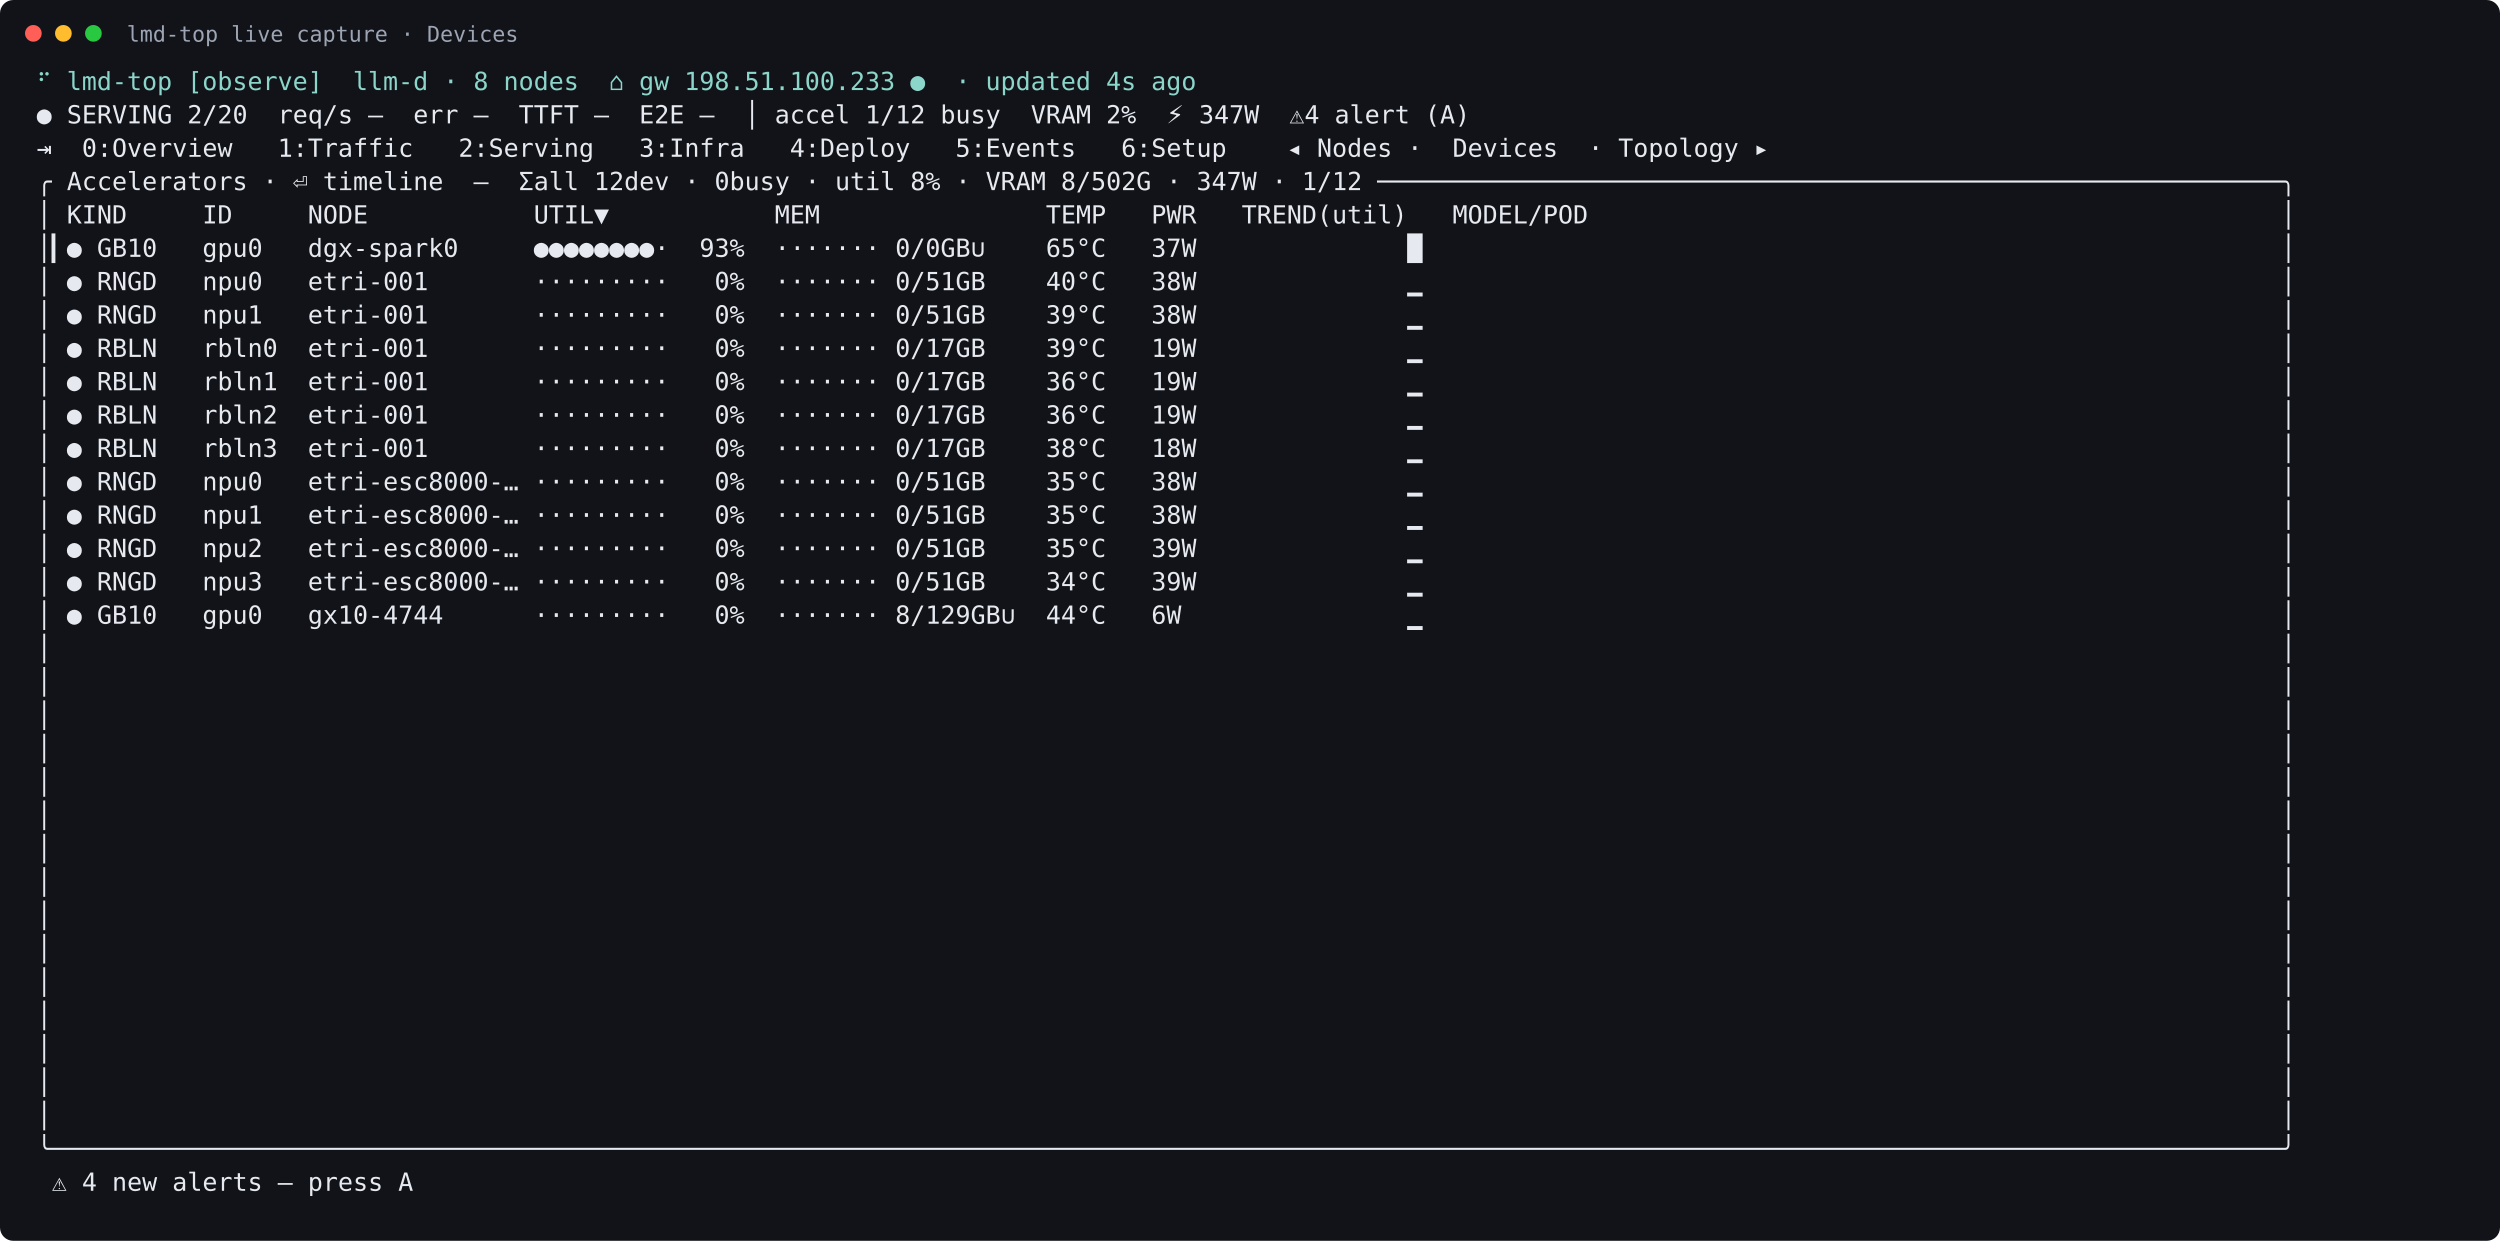
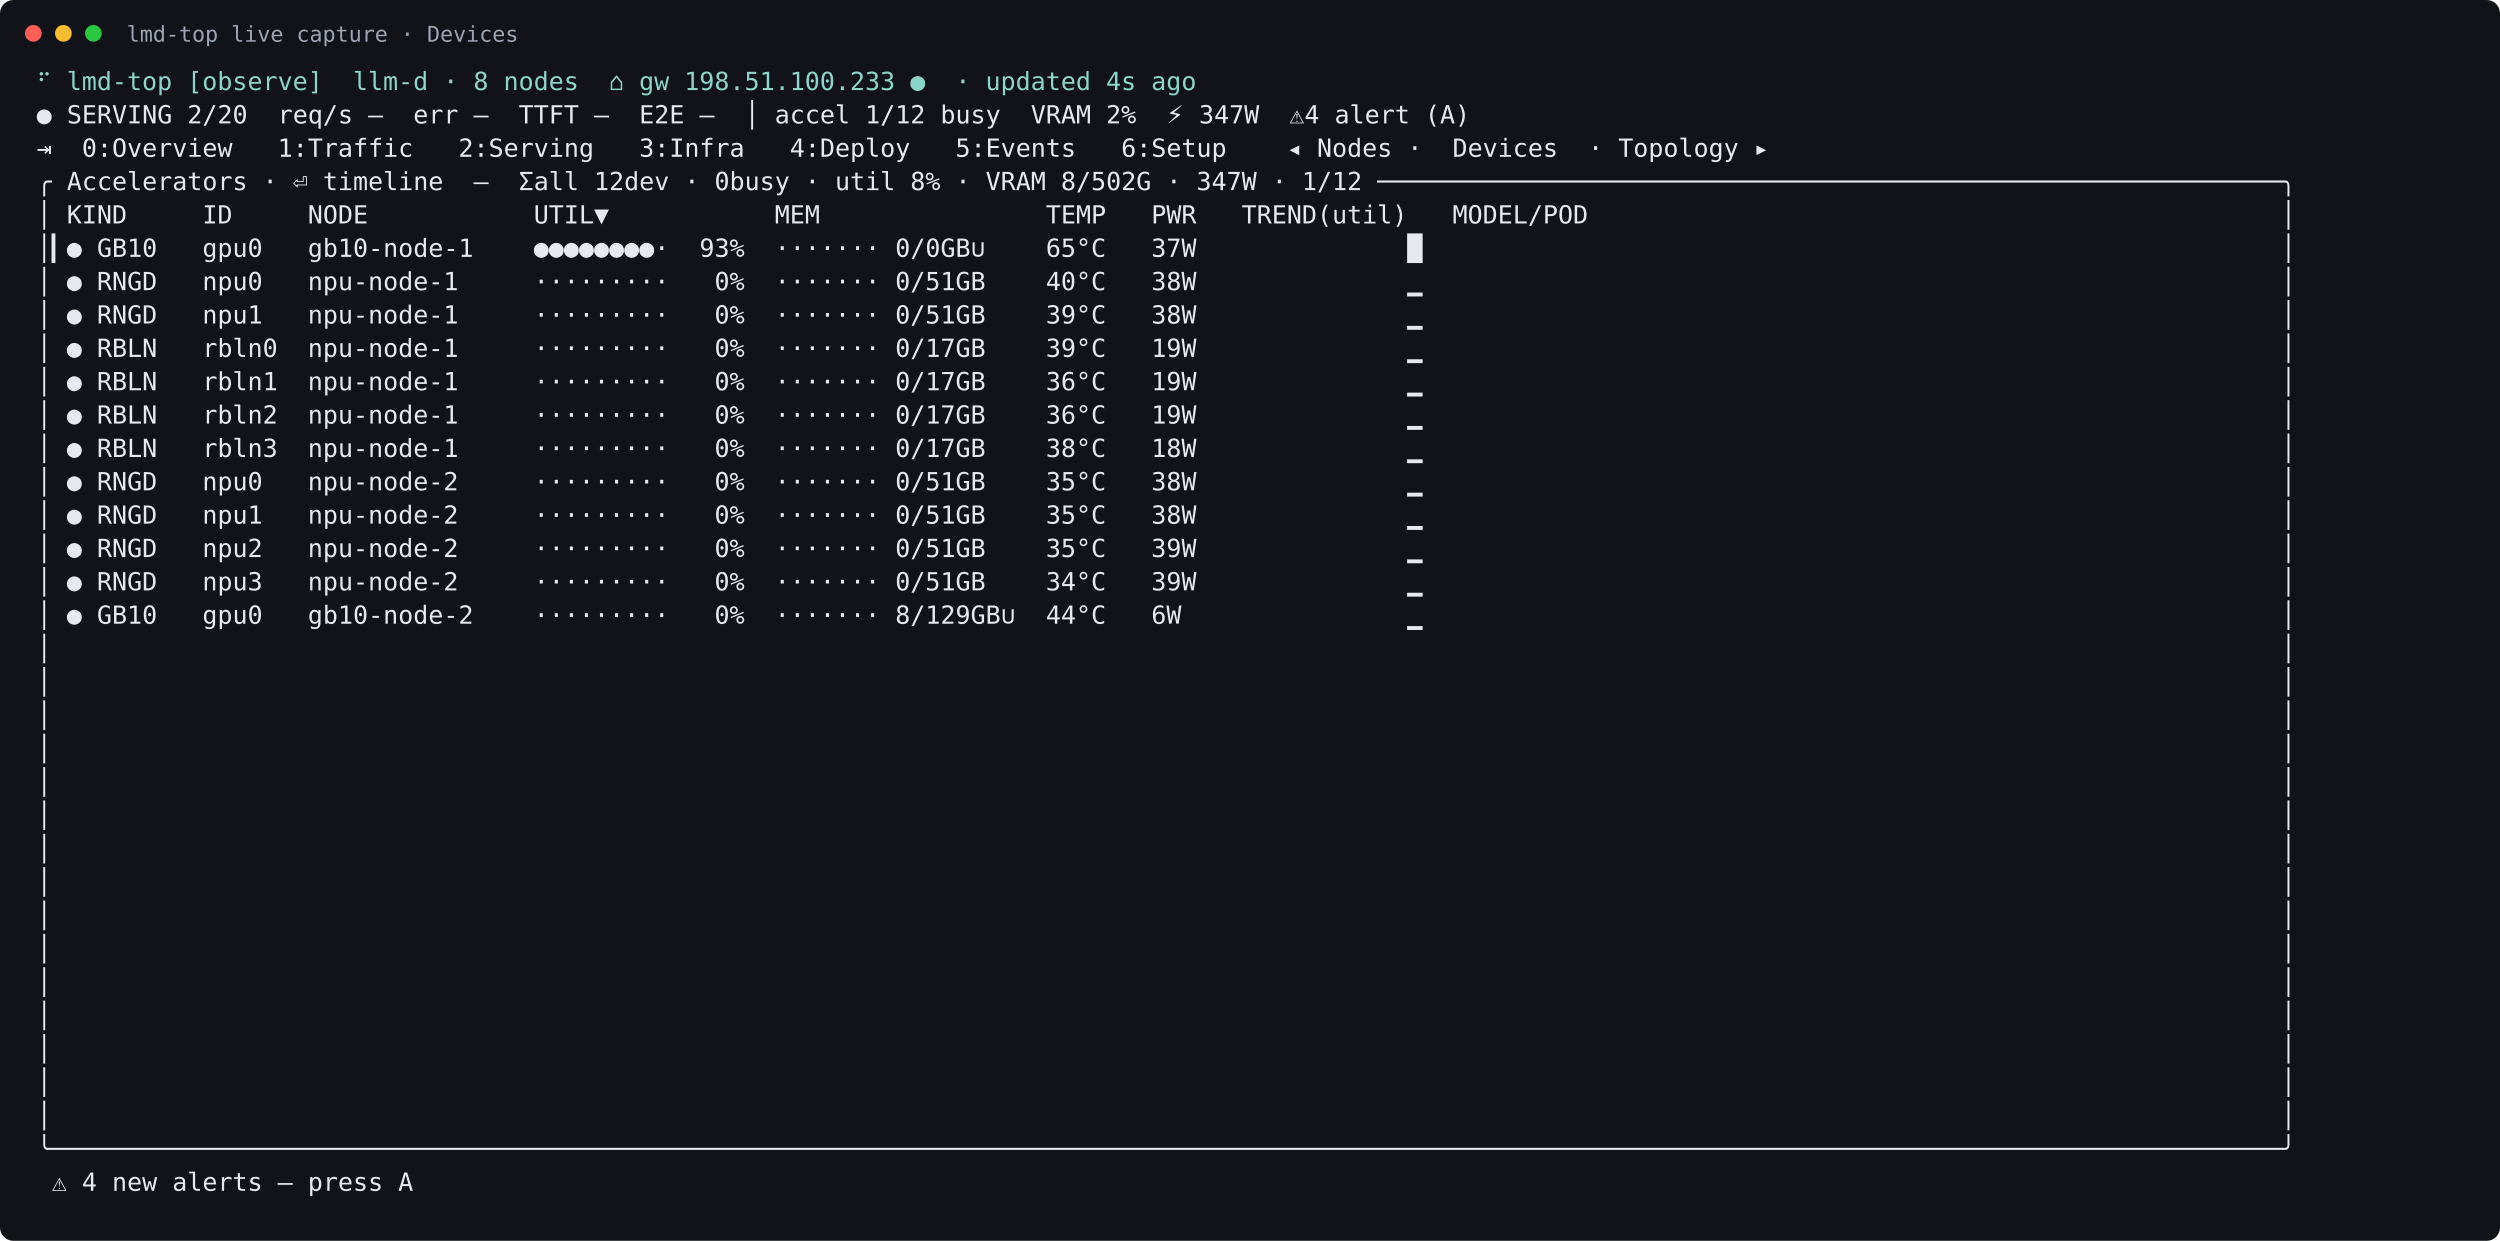
<svg xmlns="http://www.w3.org/2000/svg" width="1499" height="744" viewBox="0 0 1499 744">
  <rect width="100%" height="100%" rx="8" fill="#111318" />
  <circle cx="20" cy="20" r="5" fill="#ff5f57" />
  <circle cx="38" cy="20" r="5" fill="#febc2e" />
  <circle cx="56" cy="20" r="5" fill="#28c840" />
  <text x="76" y="25" fill="#9da5b4" font-family="DejaVu Sans Mono, monospace" font-size="13">lmd-top live capture · Devices</text>
  <text xml:space="preserve" x="22" y="54" fill="#e6e9ef" font-family="DejaVu Sans Mono, monospace" font-size="15">
    <tspan x="22" dy="0" fill="#8bd5ca">⠋ lmd-top [observe]  llm-d · 8 nodes  ⌂ gw 198.51.100.233 ●  · updated 4s ago</tspan>
    <tspan x="22" dy="20">● SERVING 2/20  req/s –  err –  TTFT –  E2E –  │ accel 1/12 busy  VRAM 2%  ⚡ 347W  ⚠4 alert (A)</tspan>
    <tspan x="22" dy="20">⇥  0:Overview   1:Traffic   2:Serving   3:Infra   4:Deploy   5:Events   6:Setup    ◂ Nodes ·  Devices  · Topology ▸</tspan>
    <tspan x="22" dy="20">╭ Accelerators · ⏎ timeline  —  Σall 12dev · 0busy · util 8% · VRAM 8/502G · 347W · 1/12 ────────────────────────────────────────────────────────────╮</tspan>
    <tspan x="22" dy="20">│ KIND     ID     NODE           UTIL▼           MEM               TEMP   PWR   TREND(util)   MODEL/POD                                              │</tspan>
-     <tspan x="22" dy="20">│▎● GB10   gpu0   dgx-spark0     ●●●●●●●●·  93%  ······· 0/0GB∪    65°C   37W              █                                                         │</tspan>
-     <tspan x="22" dy="20">│ ● RNGD   npu0   etri-001       ·········   0%  ······· 0/51GB    40°C   38W              ▁                                                         │</tspan>
-     <tspan x="22" dy="20">│ ● RNGD   npu1   etri-001       ·········   0%  ······· 0/51GB    39°C   38W              ▁                                                         │</tspan>
-     <tspan x="22" dy="20">│ ● RBLN   rbln0  etri-001       ·········   0%  ······· 0/17GB    39°C   19W              ▁                                                         │</tspan>
-     <tspan x="22" dy="20">│ ● RBLN   rbln1  etri-001       ·········   0%  ······· 0/17GB    36°C   19W              ▁                                                         │</tspan>
-     <tspan x="22" dy="20">│ ● RBLN   rbln2  etri-001       ·········   0%  ······· 0/17GB    36°C   19W              ▁                                                         │</tspan>
-     <tspan x="22" dy="20">│ ● RBLN   rbln3  etri-001       ·········   0%  ······· 0/17GB    38°C   18W              ▁                                                         │</tspan>
-     <tspan x="22" dy="20">│ ● RNGD   npu0   etri-esc8000-… ·········   0%  ······· 0/51GB    35°C   38W              ▁                                                         │</tspan>
-     <tspan x="22" dy="20">│ ● RNGD   npu1   etri-esc8000-… ·········   0%  ······· 0/51GB    35°C   38W              ▁                                                         │</tspan>
-     <tspan x="22" dy="20">│ ● RNGD   npu2   etri-esc8000-… ·········   0%  ······· 0/51GB    35°C   39W              ▁                                                         │</tspan>
-     <tspan x="22" dy="20">│ ● RNGD   npu3   etri-esc8000-… ·········   0%  ······· 0/51GB    34°C   39W              ▁                                                         │</tspan>
-     <tspan x="22" dy="20">│ ● GB10   gpu0   gx10-4744      ·········   0%  ······· 8/129GB∪  44°C   6W               ▁                                                         │</tspan>
+     <tspan x="22" dy="20">│▎● GB10   gpu0   gb10-node-1    ●●●●●●●●·  93%  ······· 0/0GB∪    65°C   37W              █                                                         │</tspan>
+     <tspan x="22" dy="20">│ ● RNGD   npu0   npu-node-1     ·········   0%  ······· 0/51GB    40°C   38W              ▁                                                         │</tspan>
+     <tspan x="22" dy="20">│ ● RNGD   npu1   npu-node-1     ·········   0%  ······· 0/51GB    39°C   38W              ▁                                                         │</tspan>
+     <tspan x="22" dy="20">│ ● RBLN   rbln0  npu-node-1     ·········   0%  ······· 0/17GB    39°C   19W              ▁                                                         │</tspan>
+     <tspan x="22" dy="20">│ ● RBLN   rbln1  npu-node-1     ·········   0%  ······· 0/17GB    36°C   19W              ▁                                                         │</tspan>
+     <tspan x="22" dy="20">│ ● RBLN   rbln2  npu-node-1     ·········   0%  ······· 0/17GB    36°C   19W              ▁                                                         │</tspan>
+     <tspan x="22" dy="20">│ ● RBLN   rbln3  npu-node-1     ·········   0%  ······· 0/17GB    38°C   18W              ▁                                                         │</tspan>
+     <tspan x="22" dy="20">│ ● RNGD   npu0   npu-node-2     ·········   0%  ······· 0/51GB    35°C   38W              ▁                                                         │</tspan>
+     <tspan x="22" dy="20">│ ● RNGD   npu1   npu-node-2     ·········   0%  ······· 0/51GB    35°C   38W              ▁                                                         │</tspan>
+     <tspan x="22" dy="20">│ ● RNGD   npu2   npu-node-2     ·········   0%  ······· 0/51GB    35°C   39W              ▁                                                         │</tspan>
+     <tspan x="22" dy="20">│ ● RNGD   npu3   npu-node-2     ·········   0%  ······· 0/51GB    34°C   39W              ▁                                                         │</tspan>
+     <tspan x="22" dy="20">│ ● GB10   gpu0   gb10-node-2    ·········   0%  ······· 8/129GB∪  44°C   6W               ▁                                                         │</tspan>
    <tspan x="22" dy="20">│                                                                                                                                                    │</tspan>
    <tspan x="22" dy="20">│                                                                                                                                                    │</tspan>
    <tspan x="22" dy="20">│                                                                                                                                                    │</tspan>
    <tspan x="22" dy="20">│                                                                                                                                                    │</tspan>
    <tspan x="22" dy="20">│                                                                                                                                                    │</tspan>
    <tspan x="22" dy="20">│                                                                                                                                                    │</tspan>
    <tspan x="22" dy="20">│                                                                                                                                                    │</tspan>
    <tspan x="22" dy="20">│                                                                                                                                                    │</tspan>
    <tspan x="22" dy="20">│                                                                                                                                                    │</tspan>
    <tspan x="22" dy="20">│                                                                                                                                                    │</tspan>
    <tspan x="22" dy="20">│                                                                                                                                                    │</tspan>
    <tspan x="22" dy="20">│                                                                                                                                                    │</tspan>
    <tspan x="22" dy="20">│                                                                                                                                                    │</tspan>
    <tspan x="22" dy="20">│                                                                                                                                                    │</tspan>
    <tspan x="22" dy="20">│                                                                                                                                                    │</tspan>
    <tspan x="22" dy="20">╰────────────────────────────────────────────────────────────────────────────────────────────────────────────────────────────────────────────────────╯</tspan>
    <tspan x="22" dy="20"> ⚠ 4 new alerts — press A</tspan>
  </text>
</svg>
